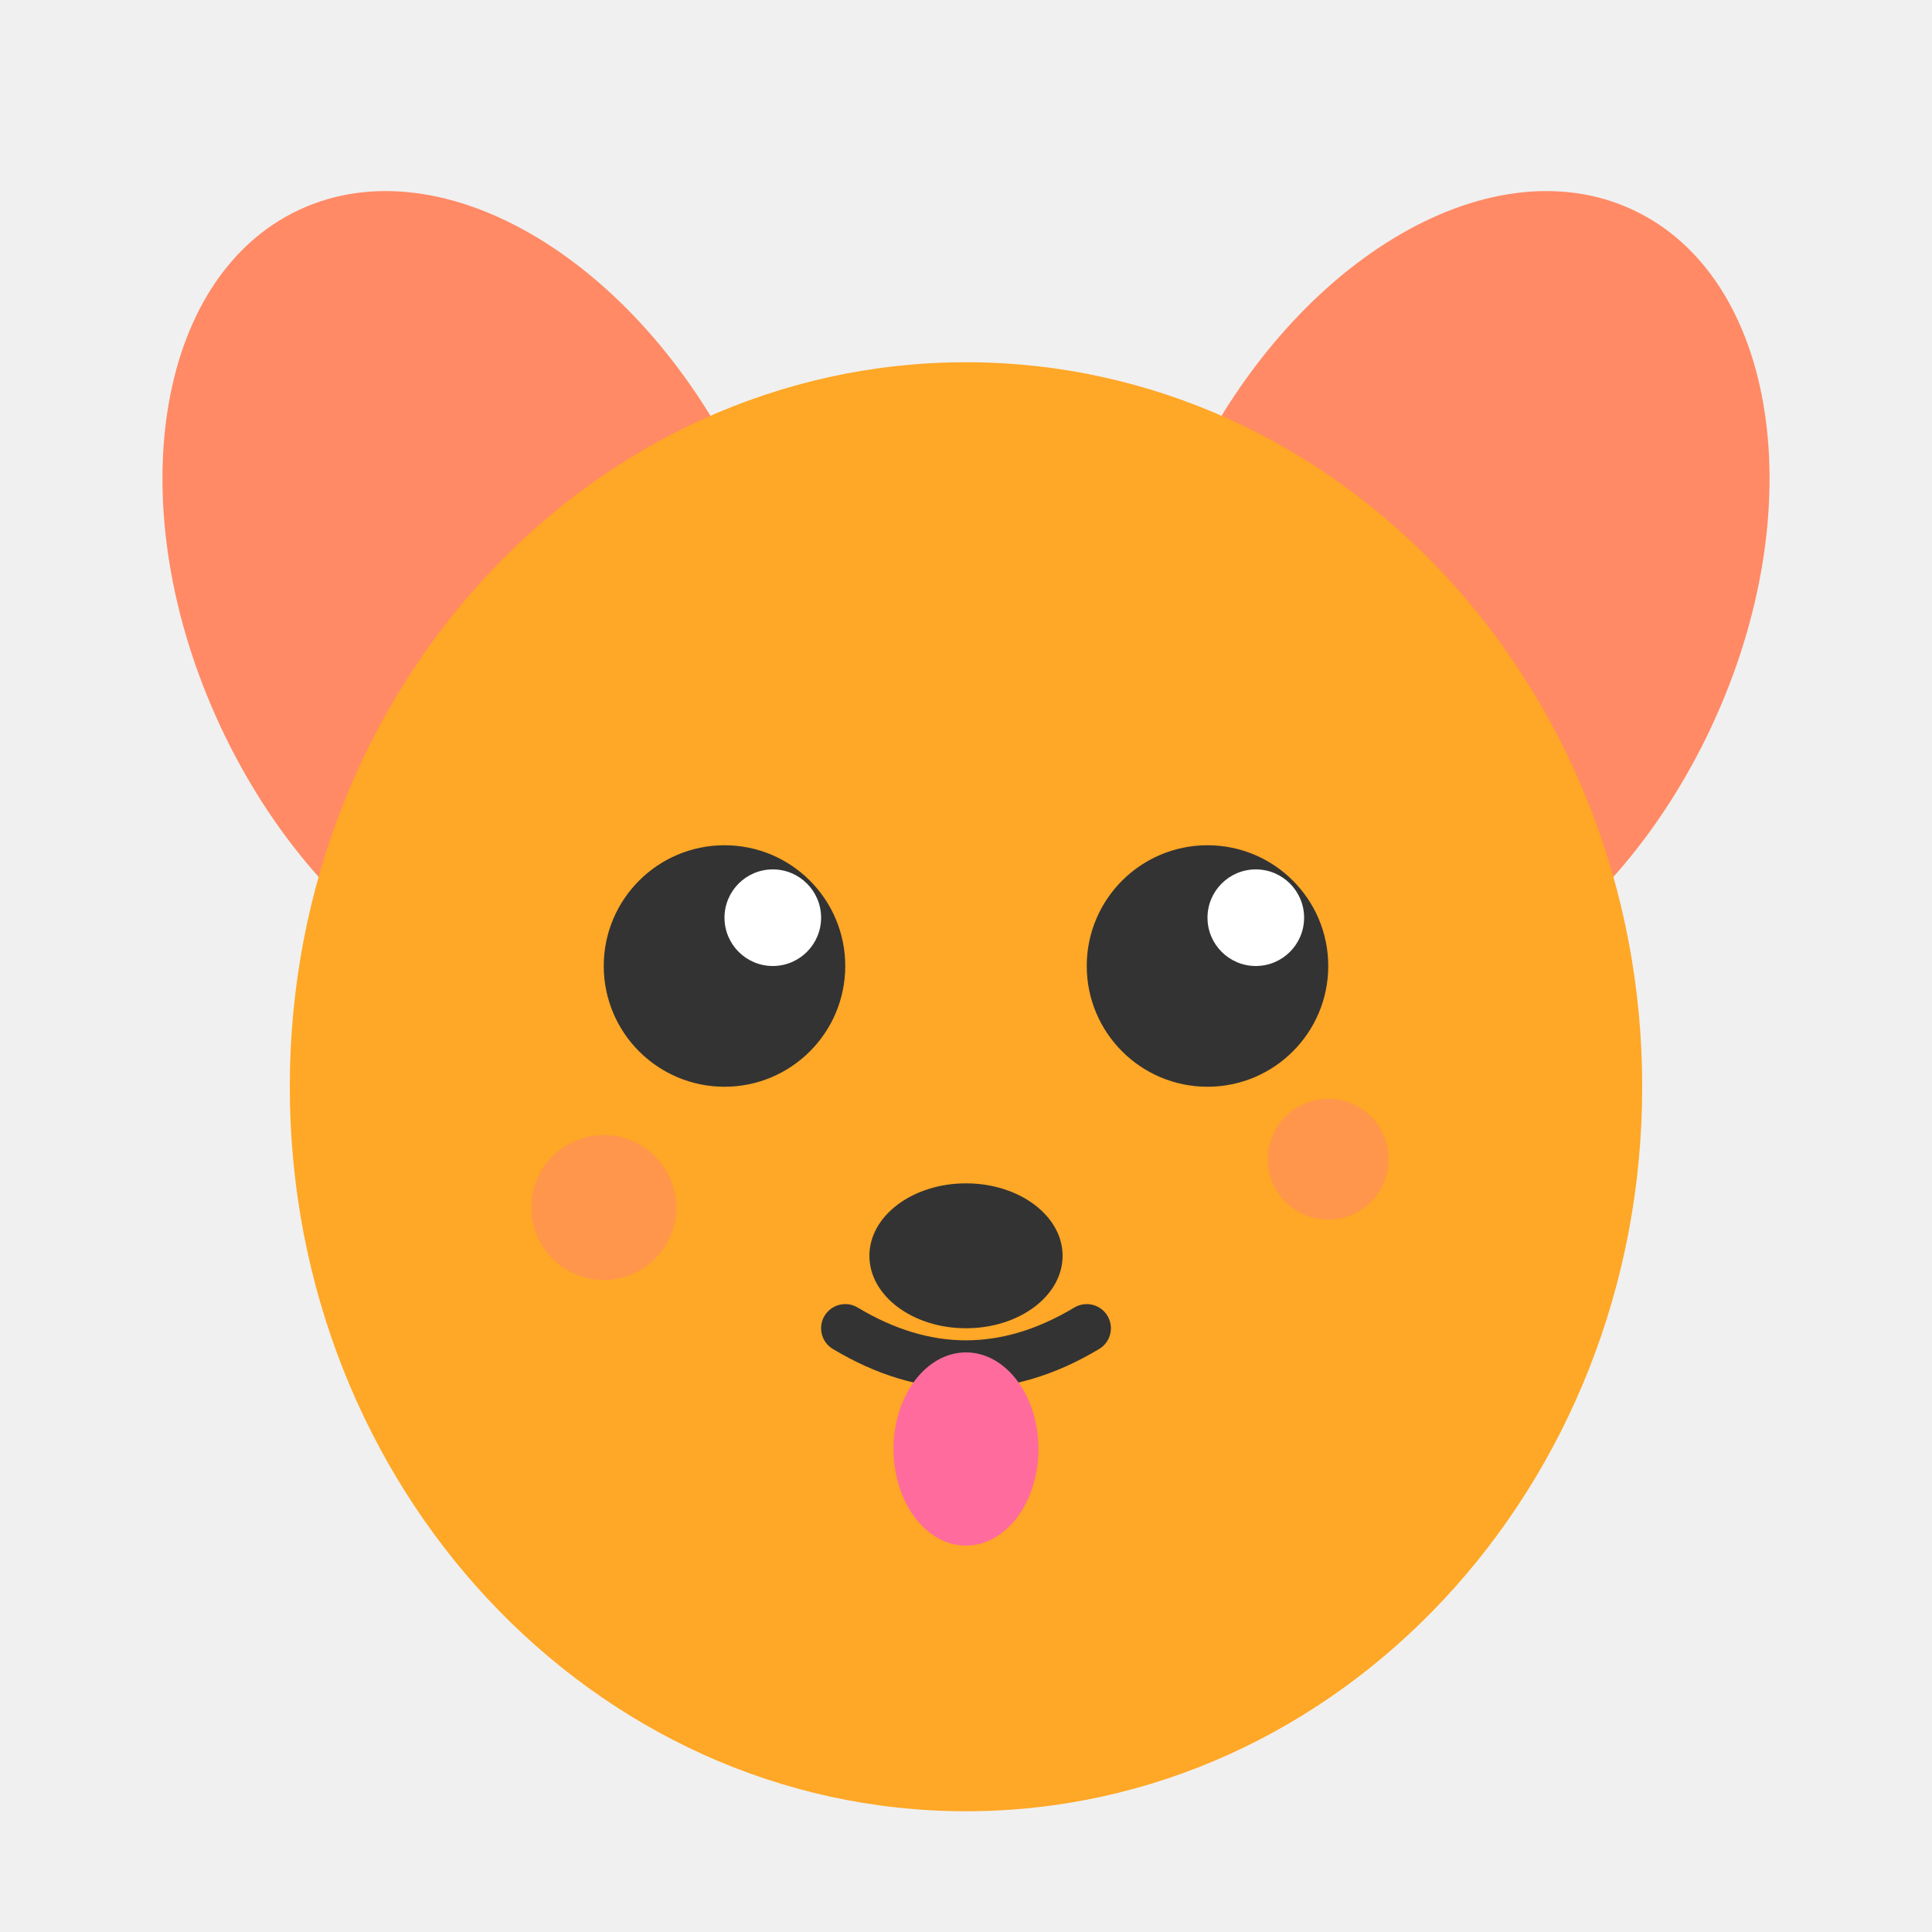
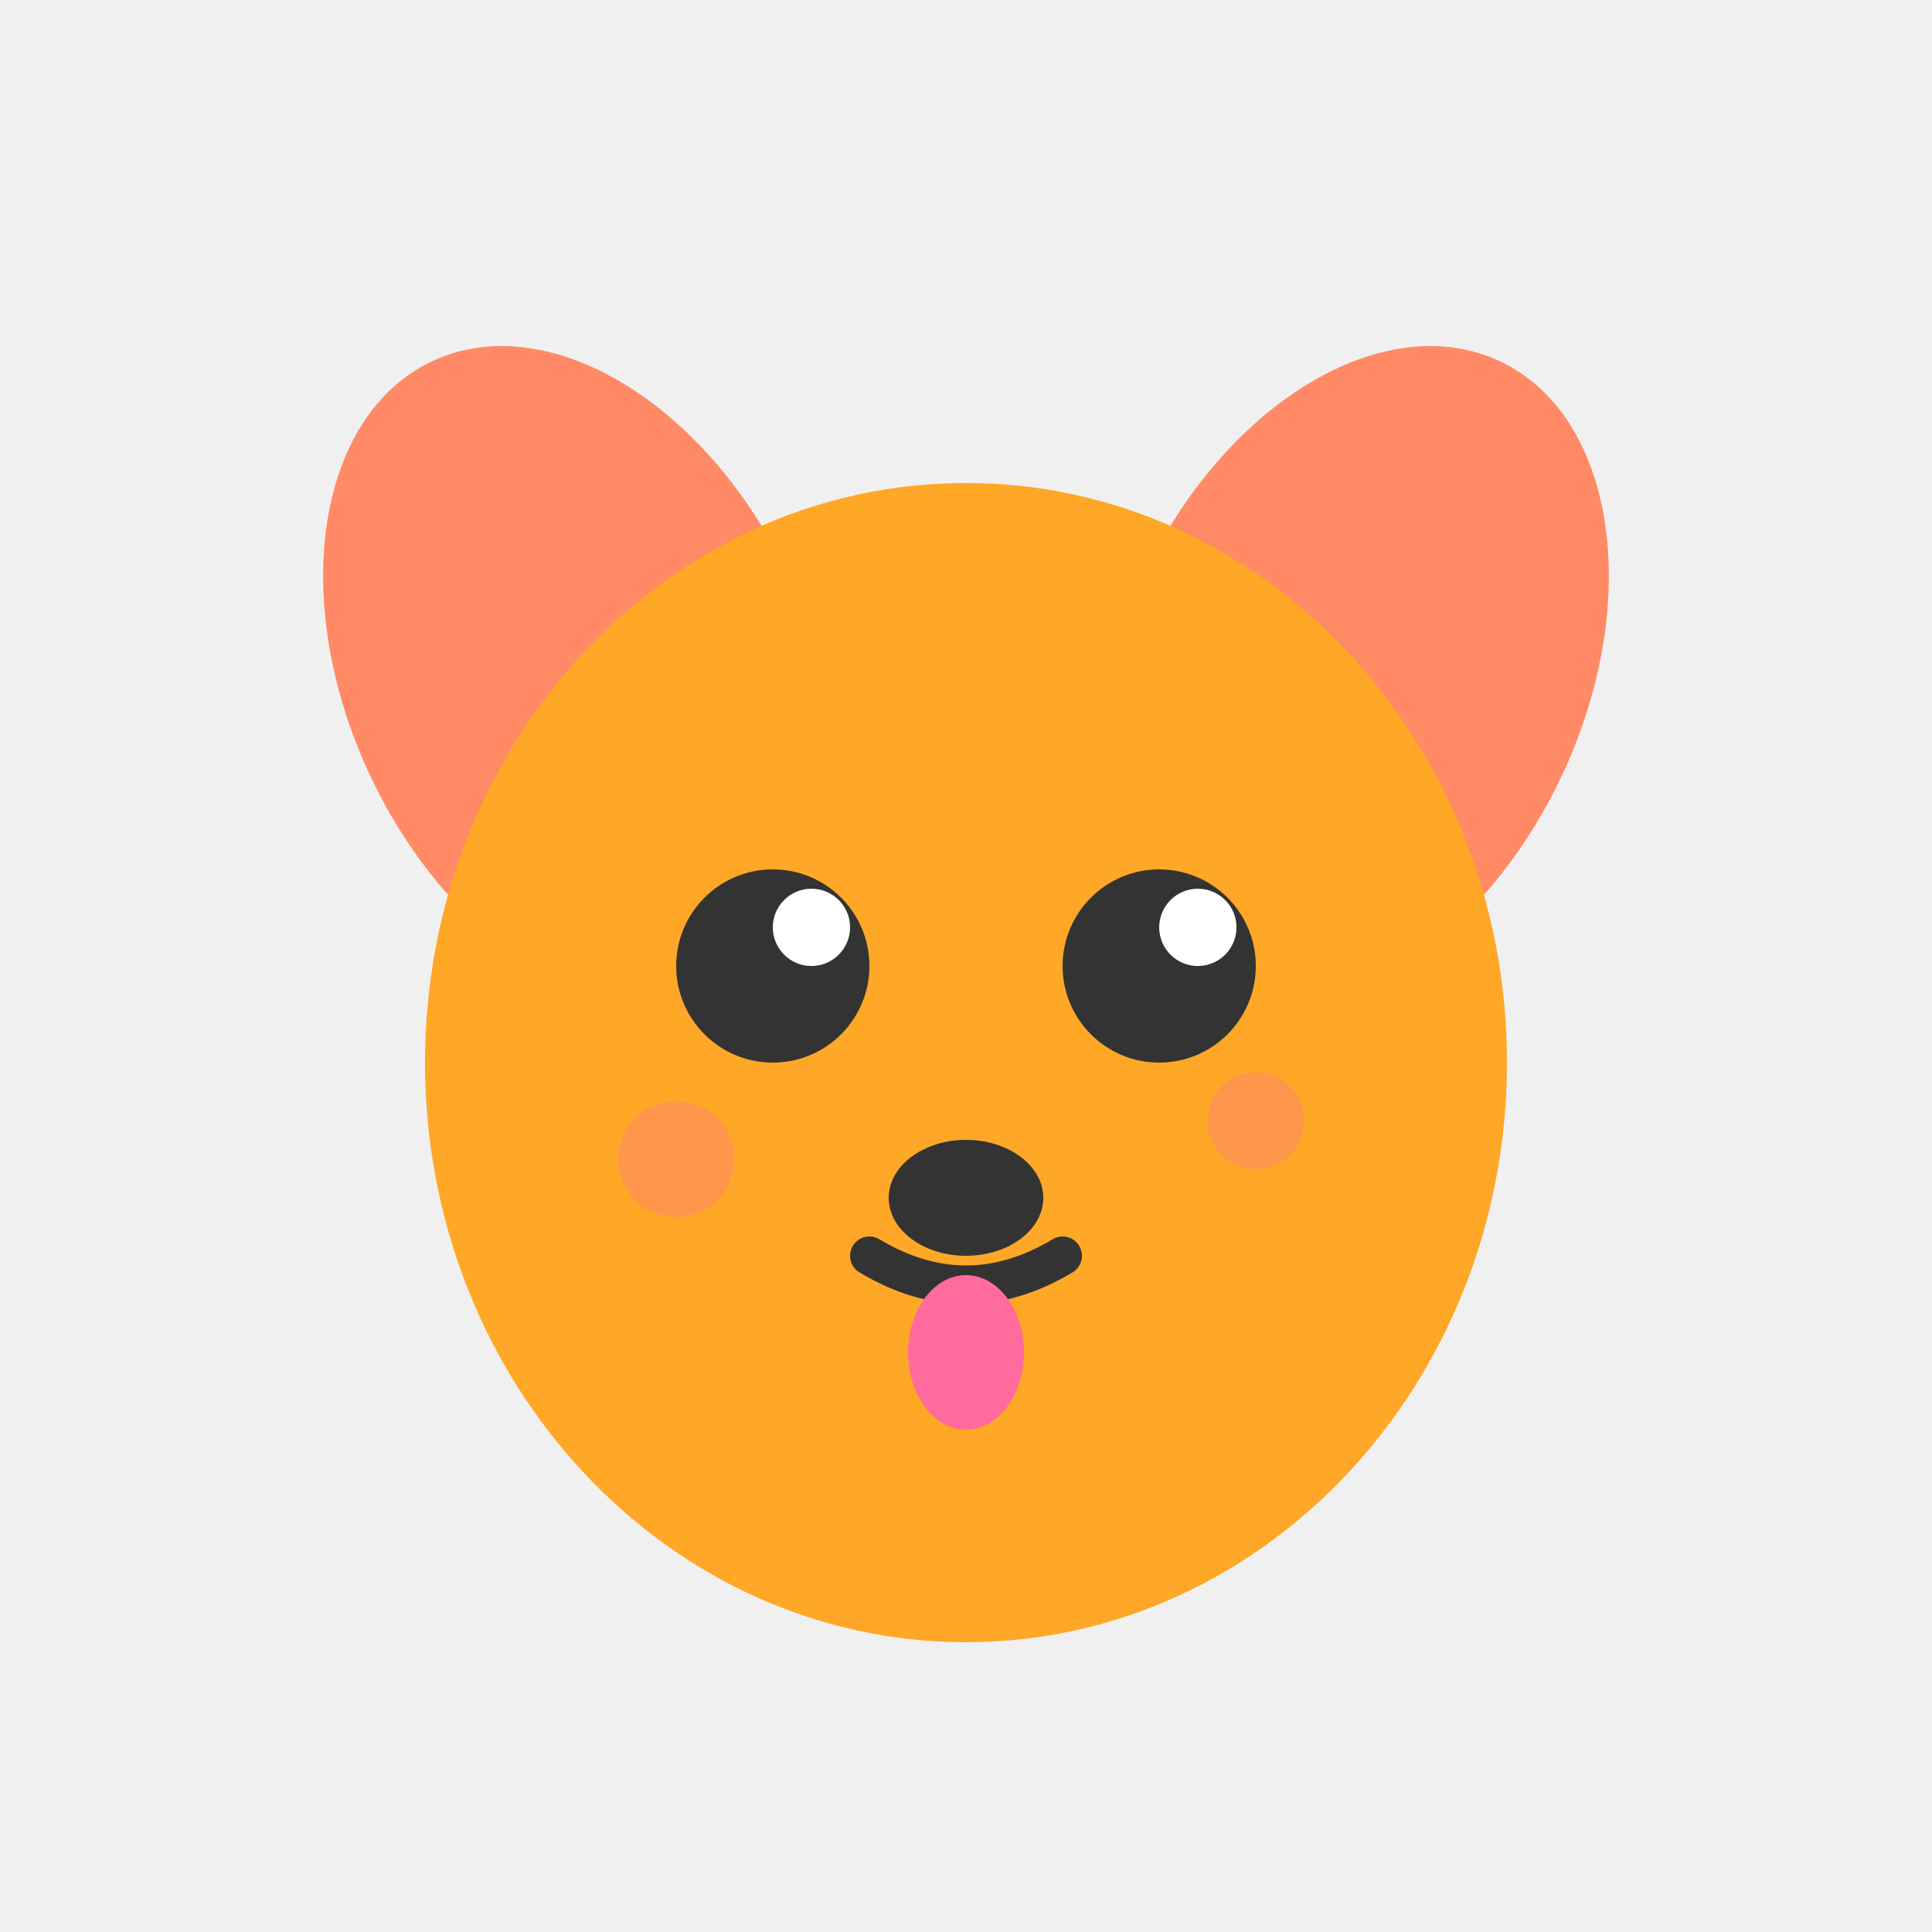
- <svg xmlns="http://www.w3.org/2000/svg" width="256" height="256" viewBox="10 10 80 80" fill="none">
+ <svg xmlns="http://www.w3.org/2000/svg" width="256" height="256" viewBox="0 0 100 100" fill="none">
  <ellipse cx="30" cy="35" rx="12" ry="18" fill="#FF8A65" transform="rotate(-25 30 35)" />
  <ellipse cx="70" cy="35" rx="12" ry="18" fill="#FF8A65" transform="rotate(25 70 35)" />
  <ellipse cx="50" cy="55" rx="28" ry="30" fill="#FFA726" />
  <circle cx="40" cy="50" r="5" fill="#333" />
  <circle cx="42" cy="48" r="2" fill="#FFF" />
  <circle cx="60" cy="50" r="5" fill="#333" />
  <circle cx="62" cy="48" r="2" fill="#FFF" />
  <ellipse cx="50" cy="62" rx="4" ry="3" fill="#333" />
  <path d="M 45 65 Q 50 68 55 65" stroke="#333" stroke-width="2" fill="none" stroke-linecap="round" />
  <ellipse cx="50" cy="70" rx="3" ry="4" fill="#FF6B9D" />
  <circle cx="35" cy="60" r="3" fill="#FF8A65" opacity="0.6" />
  <circle cx="65" cy="58" r="2.5" fill="#FF8A65" opacity="0.6" />
</svg>
